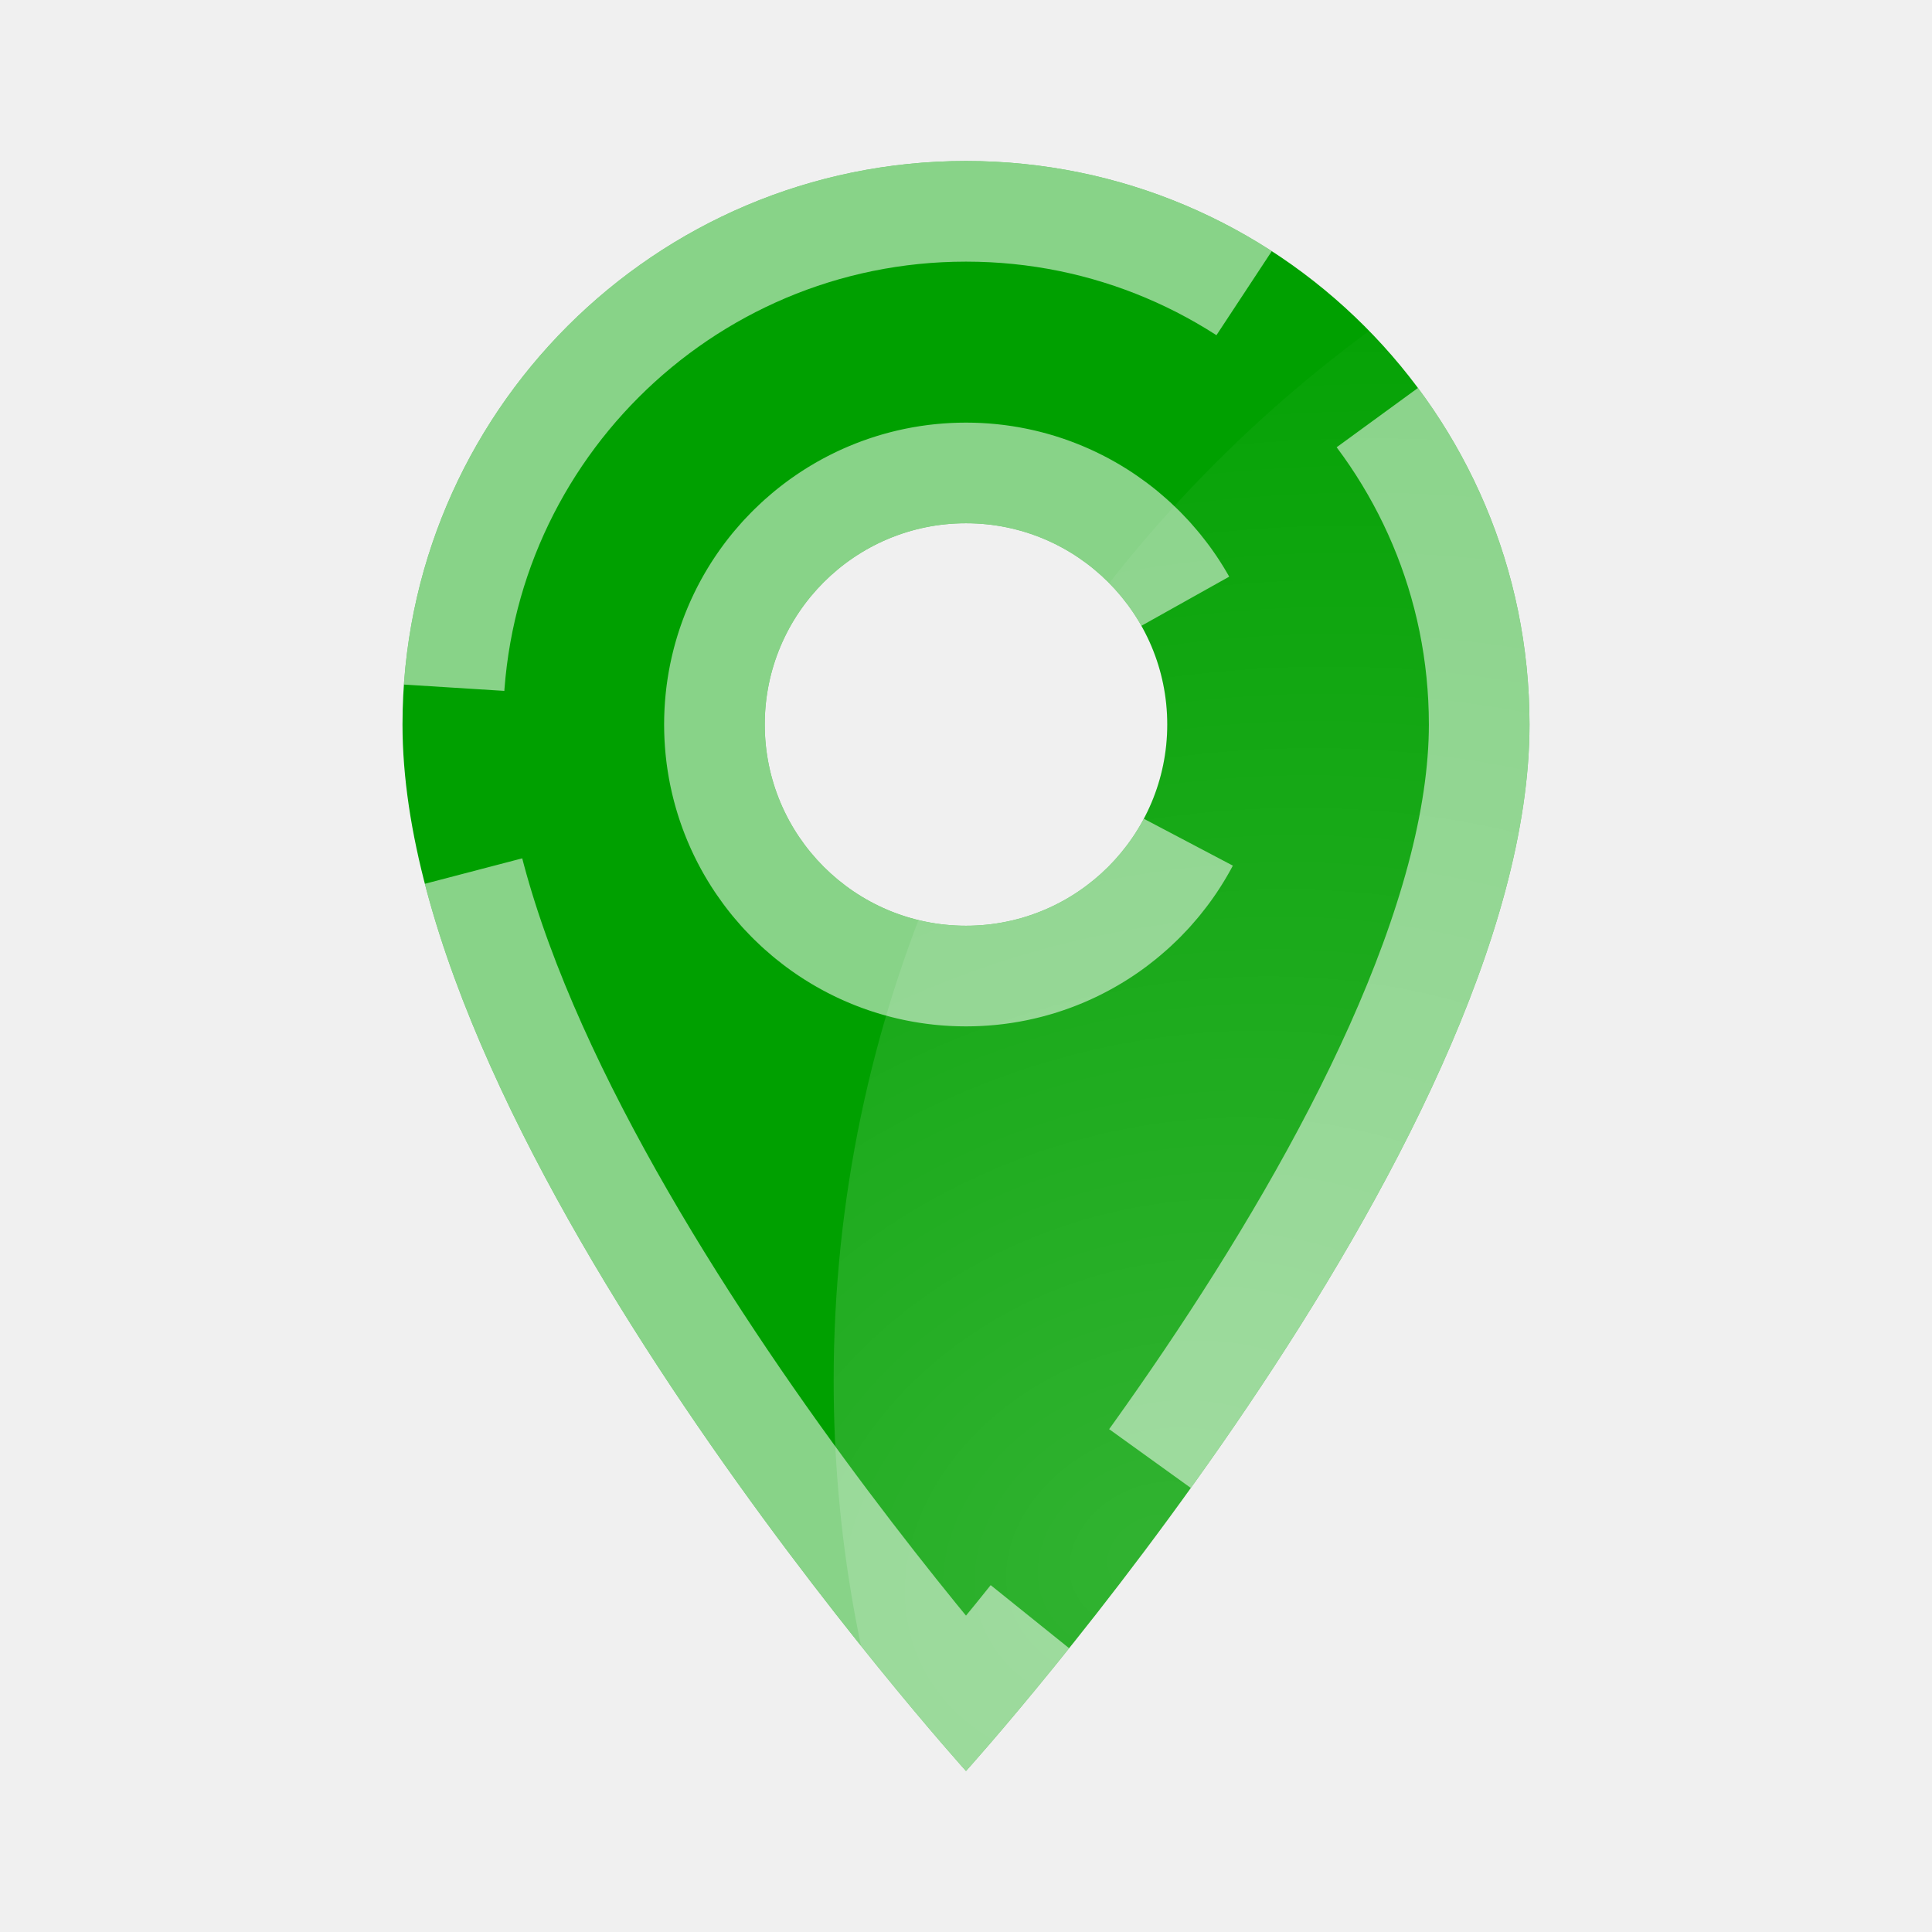
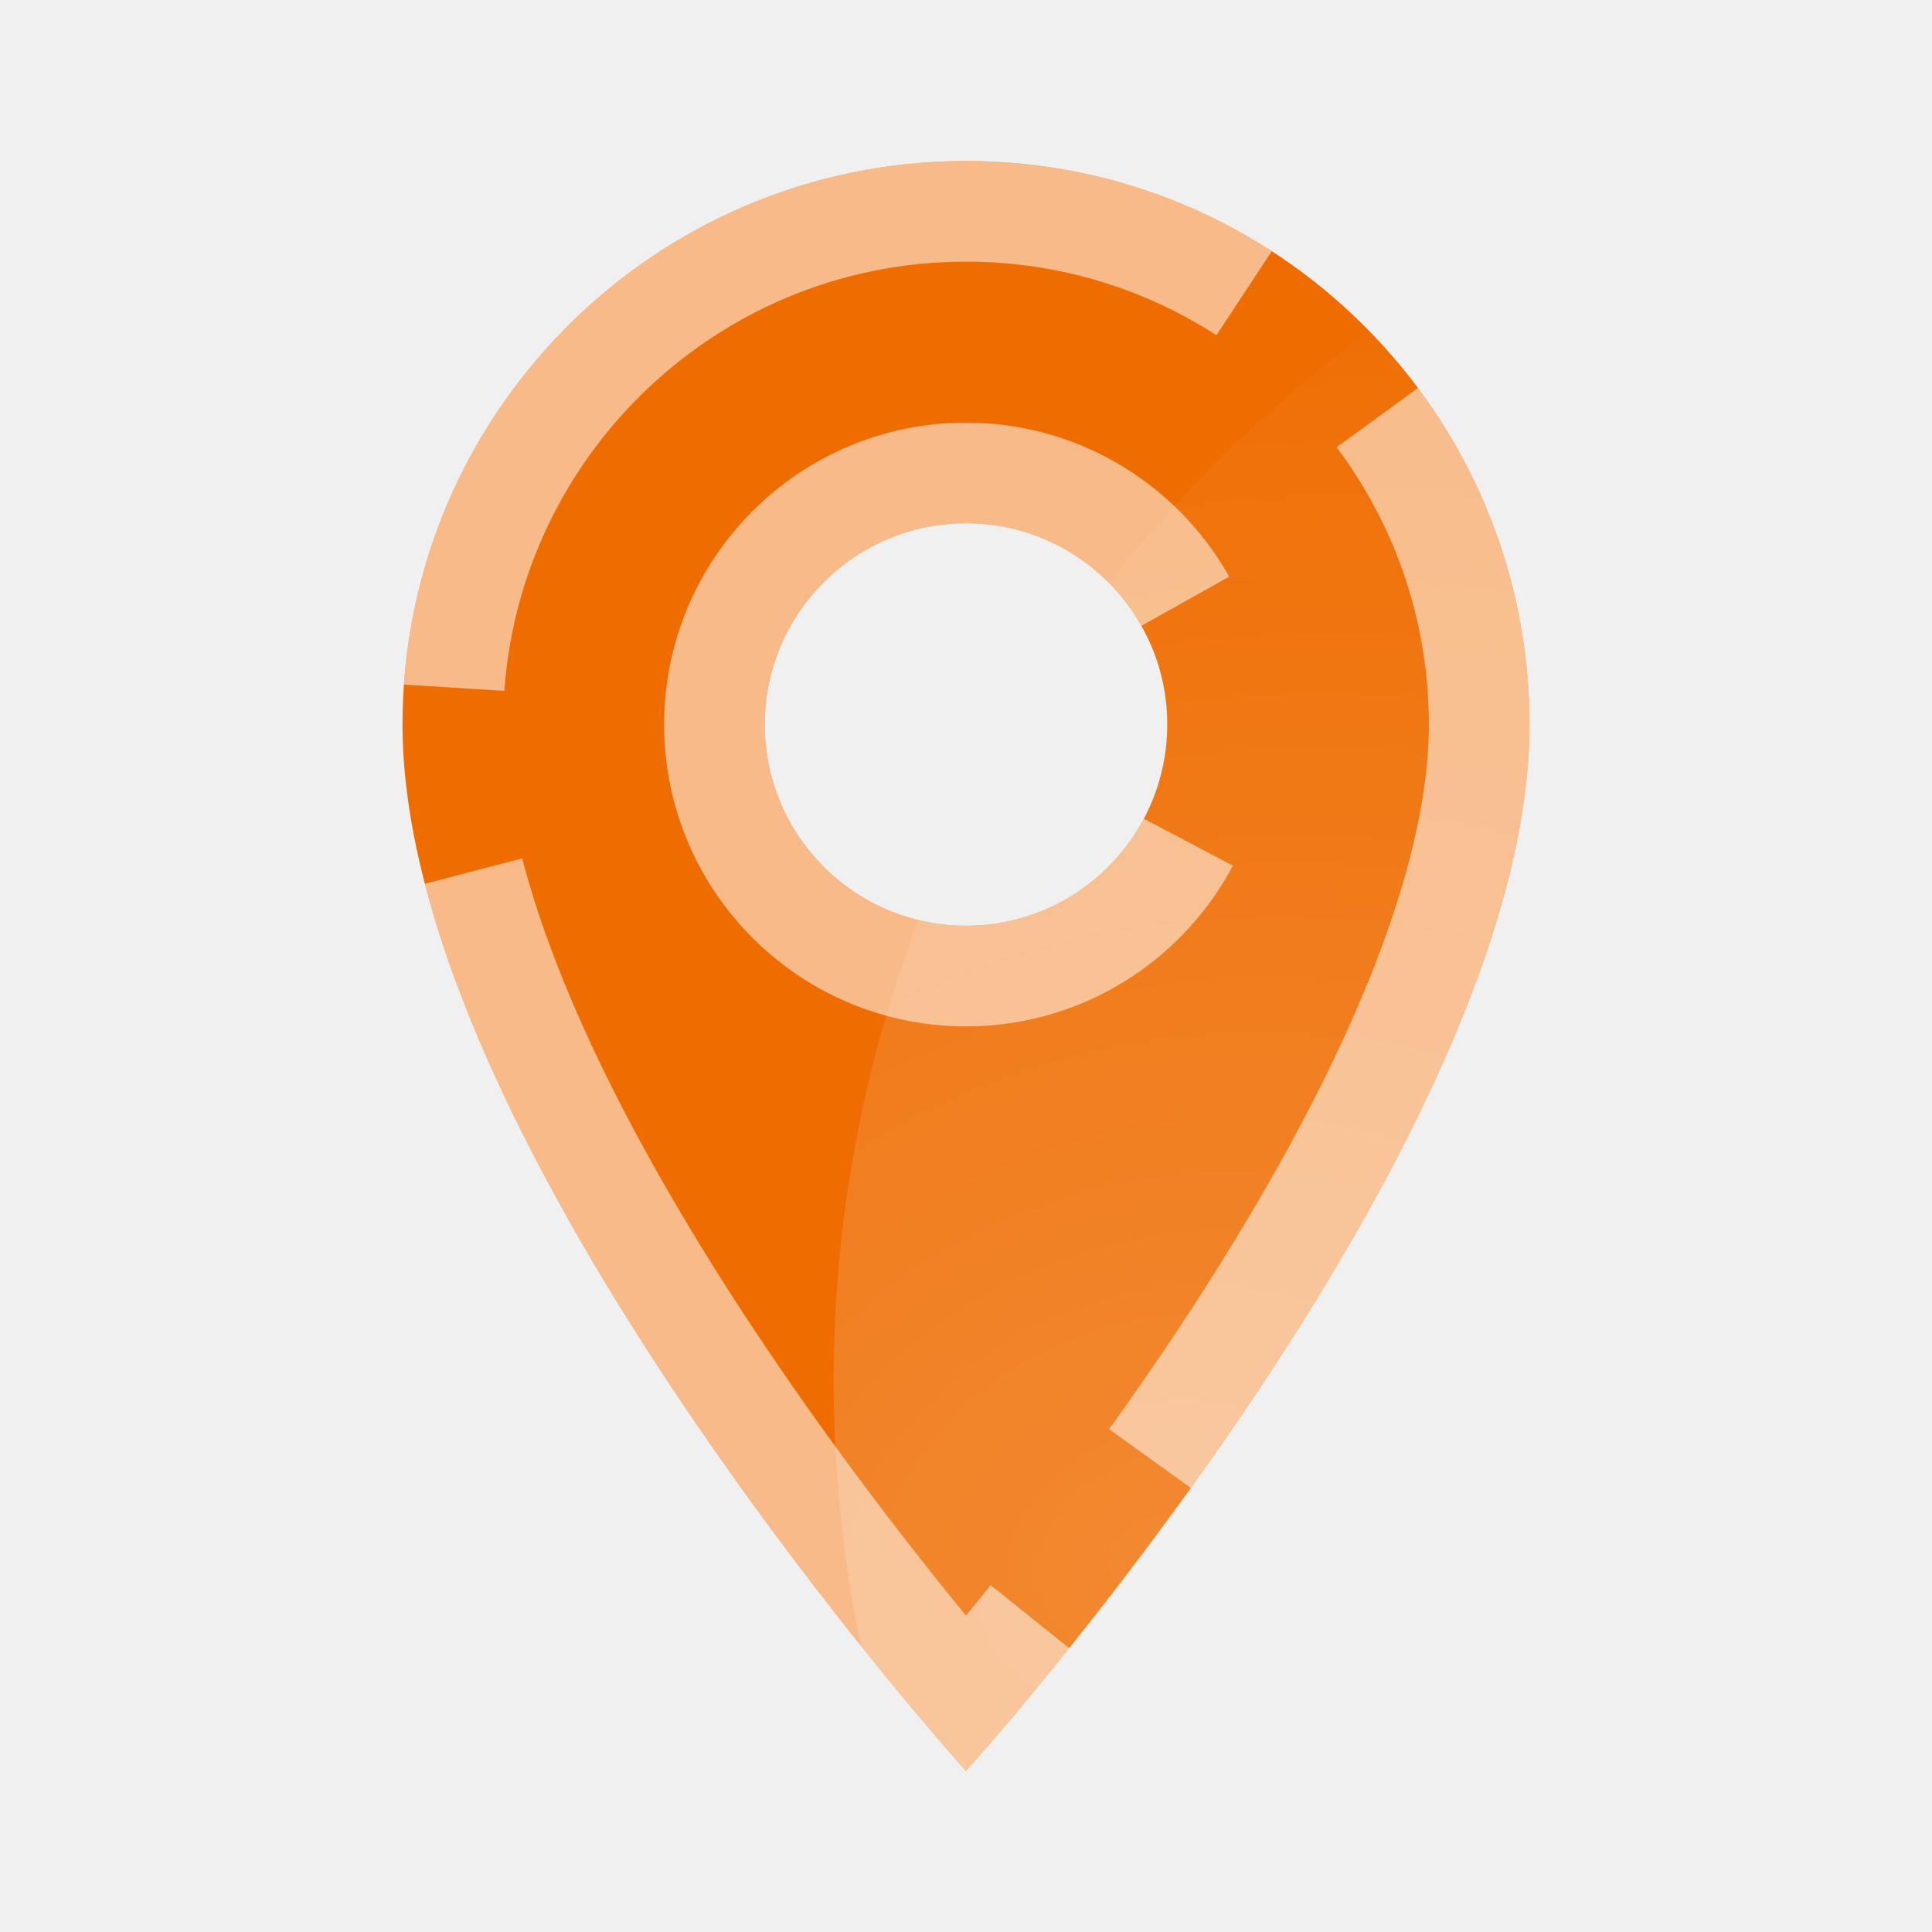
<svg xmlns="http://www.w3.org/2000/svg" xmlns:xlink="http://www.w3.org/1999/xlink" width="48" height="48" viewBox="0 0 48 48" id="svg2" version="1.1">
  <defs id="defs8">
    <radialGradient xlink:href="#linearGradient3913" id="radialGradient3883" gradientUnits="userSpaceOnUse" gradientTransform="matrix(0.2039074,-0.09024614,0.07170697,0.1621623,-92.57923,-90.9731)" cx="262.333" cy="945.238" fx="262.333" fy="945.238" r="185.498" />
    <linearGradient id="linearGradient3913">
      <stop style="stop-color:#ffffff;stop-opacity:1;" offset="0" id="stop3915" />
      <stop style="stop-color:#ffffff;stop-opacity:0;" offset="1" id="stop3917" />
    </linearGradient>
    <clipPath clipPathUnits="userSpaceOnUse" id="clipPath4167">
      <path d="M 24,4 C 16.27,4 10,10.27 10,18 10,28.5 24,44 24,44 24,44 38,28.5 38,18 38,10.27 31.73,4 24,4 Z M 24,23 c -2.76,0 -5,-2.24 -5,-5 0,-2.76 2.24,-5 5,-5 2.76,0 5,2.24 5,5 0,2.76 -2.24,5 -5,5 z" id="path4169" style="fill:#000000;fill-opacity:1" />
    </clipPath>
    <clipPath clipPathUnits="userSpaceOnUse" id="clipPath4321">
      <path d="m 24,4 c -7.73,0 -14,6.27 -14,14 0,10.5 14,26 14,26 0,0 14,-15.5 14,-26 C 38,10.27 31.73,4 24,4 Z M 24,23 c -2.76,0 -5,-2.24 -5,-5 0,-2.76 2.24,-5 5,-5 2.76,0 5,2.24 5,5 0,2.76 -2.24,5 -5,5 z" id="path4323" style="fill:#000000;fill-opacity:1;stroke:#ffffff;stroke-width:3;stroke-miterlimit:4;stroke-dasharray:18, 3;stroke-dashoffset:0;stroke-opacity:0.533" />
    </clipPath>
  </defs>
-   <path d="M24 4c-7.73 0-14 6.27-14 14 0 10.5 14 26 14 26s14-15.5 14-26c0-7.73-6.27-14-14-14zm0 19c-2.76 0-5-2.24-5-5s2.24-5 5-5 5 2.24 5 5-2.24 5-5 5z" id="path4" style="fill:#00a000;fill-opacity:1;stroke:none;stroke-opacity:0.533;stroke-width:1.7;stroke-miterlimit:4;stroke-dasharray:none" />
+   <path d="M24 4c-7.73 0-14 6.27-14 14 0 10.5 14 26 14 26s14-15.5 14-26c0-7.73-6.27-14-14-14zm0 19c-2.76 0-5-2.24-5-5s2.24-5 5-5 5 2.24 5 5-2.24 5-5 5z" id="path4" style="fill:#EF6C00;fill-opacity:1;stroke:none;stroke-opacity:0.533;stroke-width:1.7;stroke-miterlimit:4;stroke-dasharray:none" />
  <path style="display:inline;opacity:0.192;fill:url(#radialGradient3883);fill-opacity:1;stroke:none" d="m 53.885,1.737 c -18.322,0 -33.173,14.582 -33.173,32.569 0,3.794 0.662,7.437 1.877,10.821 1.505,0.21 3.045,0.317 4.608,0.317 5.585,0 9.89,-1.148 14.805,-2.934 l 15.611,6.295 a 2.057,2.058 0 0 0 2.767,-2.404 l -4.228,-17.096 c 2.718,-4.772 3.645,-10.206 3.645,-15.811 0,-4.076 -0.782,-7.971 -2.205,-11.555 -1.217,-0.133 -2.455,-0.203 -3.708,-0.203 z" id="path3878" clip-path="url(#clipPath4167)" />
  <path d="M 24,4 C 16.27,4 10,10.27 10,18 10,28.5 24,44 24,44 24,44 38,28.5 38,18 38,10.27 31.73,4 24,4 Z M 24,23 c -2.76,0 -5,-2.24 -5,-5 0,-2.76 2.24,-5 5,-5 2.76,0 5,2.24 5,5 0,2.76 -2.24,5 -5,5 z" id="path4-3" style="fill:none;fill-opacity:1;stroke:#ffffff;stroke-width:5;stroke-miterlimit:4;stroke-dasharray:30,5;stroke-opacity:0.533;stroke-dashoffset:44" clip-path="url(#clipPath4321)" />
</svg>
